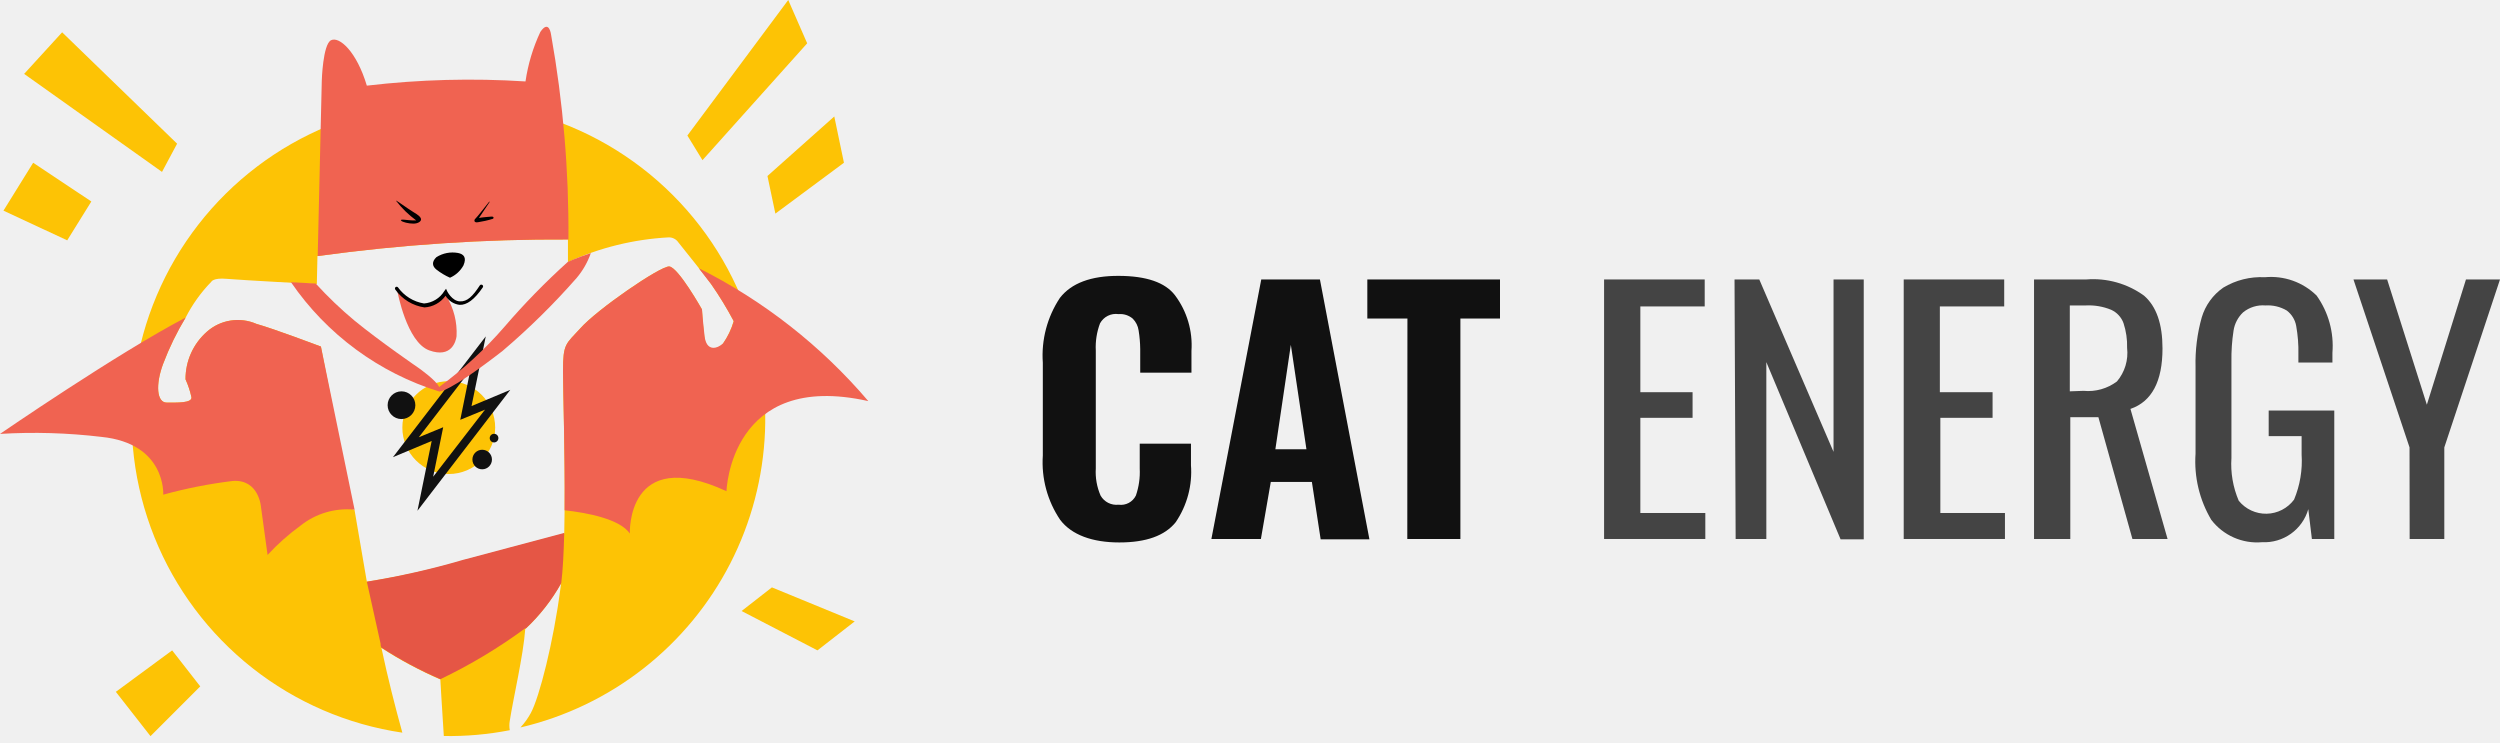
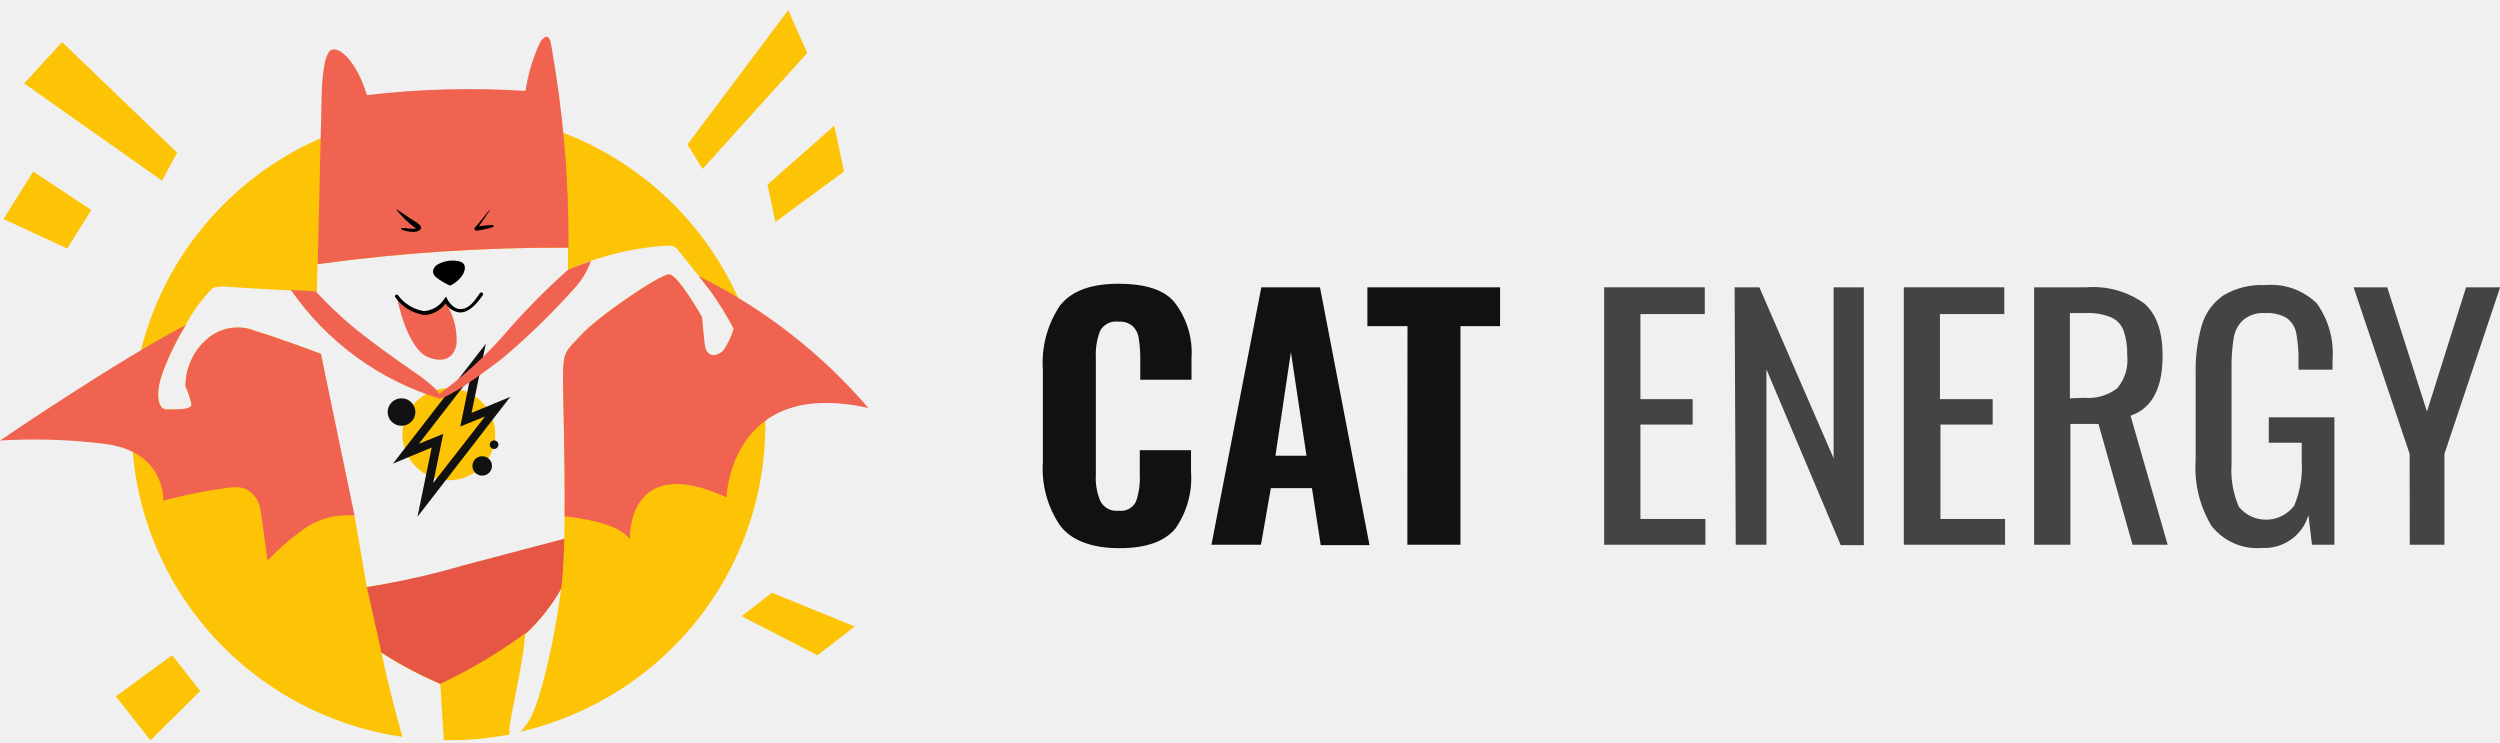
<svg xmlns="http://www.w3.org/2000/svg" width="202" height="60" viewBox="0 0 202 60" fill="none">
  <g clip-path="url(#clip0)">
-     <path d="M59.88 24C58.156 19.869 55.38 16.263 51.828 13.54C48.276 10.817 44.072 9.072 39.636 8.479C35.2 7.887 30.685 8.467 26.543 10.163C22.401 11.859 18.776 14.61 16.028 18.144C13.281 21.677 11.508 25.869 10.885 30.301C10.262 34.733 10.812 39.251 12.479 43.405C14.147 47.558 16.874 51.202 20.388 53.974C23.903 56.745 28.082 58.547 32.51 59.2C31.93 57.11 31.34 54.8 30.82 52.35C32.333 53.331 33.925 54.184 35.58 54.9C35.58 54.9 35.7 57.06 35.86 59.47C37.648 59.501 39.435 59.343 41.19 59C41.145 58.749 41.145 58.491 41.19 58.24C41.48 56.37 42.28 53 42.44 50.83C43.593 49.751 44.572 48.5 45.34 47.12L45.28 47.56C44.73 51.82 43.58 56.37 42.88 57.63C42.653 58.047 42.374 58.434 42.05 58.78C45.67 57.931 49.062 56.305 51.99 54.014C54.919 51.723 57.315 48.823 59.011 45.515C60.707 42.206 61.663 38.568 61.813 34.853C61.963 31.138 61.304 27.435 59.88 24ZM58.41 27.79C57.97 28.22 57.06 28.51 56.91 27.21C56.76 25.91 56.72 25 56.72 25C56.72 25 54.79 21.57 54.07 21.53C53.35 21.49 48.24 25 46.89 26.53C45.72 27.82 45.49 27.73 45.49 30C45.49 31.71 45.71 38.17 45.59 43.11L37.44 45.28C34.878 46.015 32.273 46.59 29.64 47L28.64 41.17H28.5L25.93 28C25.93 28 22.12 26.56 20.72 26.17C20.063 25.882 19.337 25.789 18.628 25.901C17.919 26.012 17.257 26.324 16.72 26.8C16.172 27.28 15.734 27.872 15.435 28.536C15.137 29.201 14.985 29.922 14.99 30.65C15.201 31.115 15.362 31.601 15.47 32.1C15.52 32.58 14.27 32.53 13.47 32.53C12.67 32.53 12.55 31.09 13.18 29.4C13.672 28.101 14.281 26.849 15 25.66C15.541 24.598 16.239 23.624 17.07 22.77C17.07 22.77 17.21 22.43 18.32 22.53C19.43 22.63 25.6 22.96 25.6 22.96L25.65 20.69C32.356 19.764 39.12 19.316 45.89 19.35C45.89 19.96 45.89 20.57 45.89 21.18C48.454 20.01 51.215 19.331 54.03 19.18C54.181 19.176 54.33 19.21 54.464 19.278C54.599 19.346 54.714 19.446 54.8 19.57C55.14 20 57.21 22.57 57.45 22.94C58.122 23.901 58.733 24.903 59.28 25.94C59.093 26.597 58.799 27.218 58.41 27.78V27.79Z" fill="#FDC305" />
-     <path d="M56.46 21.67C56.93 22.27 57.34 22.8 57.46 22.96C58.132 23.921 58.743 24.923 59.29 25.96C59.1 26.595 58.809 27.196 58.43 27.74C57.99 28.17 57.08 28.46 56.93 27.16C56.78 25.86 56.72 25 56.72 25C56.72 25 54.79 21.57 54.07 21.53C53.35 21.49 48.24 25 46.89 26.53C45.72 27.82 45.49 27.73 45.49 30C45.49 31.5 45.66 36.65 45.62 41.23C47.43 41.43 50.09 41.93 50.89 43.11C50.89 43.11 50.6 35.93 58.7 39.69C58.7 39.69 58.98 29.9 70.16 32.41C66.359 27.948 61.7 24.296 56.46 21.67Z" fill="#F06351" />
-     <path d="M45.93 19.35C45.971 13.809 45.502 8.275 44.53 2.82C44.53 2.82 44.38 1.52 43.66 2.58C43.066 3.847 42.662 5.195 42.46 6.58C38.185 6.306 33.894 6.42 29.64 6.92C28.82 4.17 27.42 2.92 26.75 3.25C26.08 3.58 26 6.53 26 6.53L25.67 20.69C32.383 19.763 39.154 19.315 45.93 19.35Z" fill="#F06351" />
-     <path d="M45.35 47.12C45.48 46.05 45.55 44.63 45.59 43.06L37.44 45.23C34.88 45.982 32.274 46.573 29.64 47L30.75 52C30.75 52.11 30.75 52.22 30.82 52.33C32.333 53.311 33.925 54.164 35.58 54.88C37.999 53.724 40.302 52.341 42.46 50.75V50.81C43.608 49.737 44.583 48.492 45.35 47.12Z" fill="#E55645" />
-     <path d="M32 16.22C31.95 16.12 33 16.9 33.41 17.14C33.82 17.38 34.02 17.56 34.02 17.73C34.02 17.9 33.76 18.07 33.4 18.07C33.04 18.07 32.48 17.95 32.4 17.81C32.32 17.67 33 17.81 33.34 17.81H33.63C33.014 17.36 32.466 16.824 32 16.22Z" fill="black" />
-     <path d="M39.5 16.33C39.5 16.33 38.5 17.61 38.41 17.67C38.32 17.73 38.24 18.01 38.6 17.96C39.013 17.898 39.421 17.805 39.82 17.68C39.93 17.62 39.89 17.48 39.7 17.5C39.51 17.52 39.02 17.55 38.7 17.61L39.55 16.34C39.55 16.34 39.58 16.22 39.5 16.33Z" fill="black" />
-     <path d="M36.36 22.44C36.824 22.236 37.207 21.884 37.45 21.44C37.73 20.78 37.45 20.53 37.01 20.44C36.405 20.33 35.78 20.451 35.26 20.78C34.87 21.15 34.92 21.51 35.26 21.78C35.598 22.045 35.967 22.267 36.36 22.44Z" fill="black" />
-     <path d="M36 23.7C35.885 23.927 35.729 24.13 35.54 24.3C35.255 24.529 34.905 24.662 34.54 24.68C33.989 24.734 33.439 24.577 33 24.24C32.798 24.122 32.619 23.97 32.47 23.79C32.37 23.681 32.247 23.596 32.11 23.54C32.11 23.54 32.86 27.65 34.68 28.31C36.5 28.97 36.84 27.55 36.89 27.17C36.951 26.032 36.665 24.902 36.07 23.93C36.07 23.63 36.05 23.83 36 23.7Z" fill="#F06351" />
-     <path d="M34.3 24.84C33.832 24.773 33.383 24.611 32.979 24.366C32.575 24.12 32.225 23.795 31.95 23.41C31.925 23.383 31.912 23.347 31.912 23.31C31.912 23.273 31.925 23.238 31.95 23.21C31.963 23.197 31.979 23.186 31.996 23.179C32.013 23.172 32.031 23.168 32.05 23.168C32.069 23.168 32.087 23.172 32.104 23.179C32.121 23.186 32.137 23.197 32.15 23.21C32.398 23.557 32.712 23.852 33.074 24.077C33.436 24.302 33.839 24.452 34.26 24.52C34.593 24.495 34.915 24.391 35.2 24.217C35.486 24.044 35.725 23.805 35.9 23.52L36.04 23.33L36.14 23.55C36.14 23.55 36.52 24.31 37.14 24.35C37.76 24.39 38.2 23.93 38.77 23.06C38.791 23.028 38.824 23.006 38.862 22.999C38.899 22.991 38.938 22.999 38.97 23.02C39.002 23.041 39.024 23.074 39.032 23.112C39.039 23.149 39.031 23.188 39.01 23.22C38.343 24.2 37.713 24.67 37.12 24.63C36.891 24.6 36.671 24.518 36.477 24.392C36.283 24.266 36.12 24.098 36 23.9C35.804 24.173 35.55 24.399 35.256 24.562C34.962 24.725 34.636 24.82 34.3 24.84Z" fill="black" />
-     <path d="M36.26 38.3C38.331 38.3 40.01 36.621 40.01 34.55C40.01 32.479 38.331 30.8 36.26 30.8C34.189 30.8 32.51 32.479 32.51 34.55C32.51 36.621 34.189 38.3 36.26 38.3Z" fill="#FDC305" />
-     <path d="M41.23 31.5L38.1 32.81L39.25 27.18L31.75 36.94L34.88 35.63L33.73 41.27L41.23 31.5ZM33.84 35.33L38 29.92L37.19 33.92L39.19 33.1L35 38.52L35.81 34.52L33.84 35.33Z" fill="#111111" />
-     <path d="M32.44 33.86C33.059 33.86 33.56 33.359 33.56 32.74C33.56 32.121 33.059 31.62 32.44 31.62C31.821 31.62 31.32 32.121 31.32 32.74C31.32 33.359 31.821 33.86 32.44 33.86Z" fill="#111111" />
-     <path d="M38.96 37.92C39.396 37.92 39.75 37.566 39.75 37.13C39.75 36.694 39.396 36.34 38.96 36.34C38.524 36.34 38.17 36.694 38.17 37.13C38.17 37.566 38.524 37.92 38.96 37.92Z" fill="#111111" />
-     <path d="M39.92 35.75C40.113 35.75 40.27 35.593 40.27 35.4C40.27 35.207 40.113 35.05 39.92 35.05C39.727 35.05 39.57 35.207 39.57 35.4C39.57 35.593 39.727 35.75 39.92 35.75Z" fill="#111111" />
-     <path d="M45.88 21.16C44.075 22.787 42.375 24.527 40.79 26.37C39.211 28.199 37.43 29.843 35.48 31.27C35.26 30.74 33.85 29.75 33.85 29.75C33.85 29.75 30.71 27.6 28.65 25.91C27.536 24.983 26.487 23.98 25.51 22.91L23.51 22.8C26.397 27.017 30.627 30.133 35.51 31.64C36.37 31.5 38.79 29.77 40.6 28.36C42.741 26.539 44.747 24.564 46.6 22.45C47.098 21.858 47.484 21.18 47.74 20.45C46.6 20.83 45.88 21.16 45.88 21.16Z" fill="#F06351" />
-     <path d="M65.22 3.5L56.76 12.94L55.54 10.95L63.69 0L65.22 3.5Z" fill="#FDC305" />
-     <path d="M62.65 17.26L68.19 13.15L67.41 9.41L62.01 14.22L62.65 17.26Z" fill="#FDC305" />
-     <path d="M59.92 49.37L66.05 52.55L69.06 50.21L62.37 47.46L59.92 49.37Z" fill="#FDC305" />
-     <path d="M1.95 5.97L5.02 2.61L14.31 11.61L13.09 13.89L1.95 5.97Z" fill="#FDC305" />
-     <path d="M7.38 16.28L2.68 13.15L0.28 17.02L5.43 19.42L7.38 16.28Z" fill="#FDC305" />
-     <path d="M13.91 52.55L9.36 55.9L12.16 59.48L16.18 55.46L13.91 52.55Z" fill="#FDC305" />
-     <path d="M25.93 28C25.93 28 22.12 26.56 20.72 26.17C20.063 25.882 19.337 25.789 18.628 25.901C17.919 26.012 17.257 26.324 16.72 26.8C16.172 27.28 15.734 27.872 15.435 28.536C15.137 29.201 14.985 29.922 14.99 30.65C15.201 31.115 15.362 31.601 15.47 32.1C15.52 32.58 14.27 32.53 13.47 32.53C12.67 32.53 12.55 31.09 13.18 29.4C13.671 28.101 14.281 26.849 15 25.66C9.55 28.5 0 35.06 0 35.06C2.732 34.895 5.473 34.976 8.19 35.3C13.44 35.83 13.19 39.97 13.19 39.97C15.037 39.461 16.918 39.09 18.82 38.86C20.94 38.72 21.09 40.98 21.09 40.98L21.62 44.84C22.425 43.969 23.312 43.179 24.27 42.48C25.505 41.492 27.076 41.025 28.65 41.18L25.93 28Z" fill="#F06351" />
-     <path d="M85.66 42C84.63 40.474 84.137 38.648 84.26 36.81V29.31C84.13 27.459 84.615 25.617 85.64 24.07C86.567 22.877 88.15 22.283 90.39 22.29C92.63 22.297 94.147 22.82 94.94 23.86C95.907 25.149 96.379 26.742 96.27 28.35V30.11H92.13V28.2C92.124 27.697 92.081 27.196 92 26.7C91.95 26.341 91.785 26.008 91.53 25.75C91.373 25.615 91.19 25.513 90.992 25.449C90.795 25.386 90.587 25.362 90.38 25.38C90.083 25.336 89.78 25.384 89.511 25.518C89.243 25.652 89.023 25.866 88.88 26.13C88.617 26.832 88.501 27.581 88.54 28.33V37.85C88.494 38.604 88.628 39.358 88.93 40.05C89.074 40.3 89.288 40.502 89.546 40.632C89.803 40.761 90.093 40.813 90.38 40.78C90.662 40.82 90.948 40.77 91.2 40.637C91.451 40.504 91.654 40.295 91.78 40.04C92.022 39.336 92.127 38.593 92.09 37.85V35.85H96.23V37.58C96.352 39.211 95.918 40.836 95 42.19C94.12 43.29 92.6 43.83 90.44 43.83C88.28 43.83 86.59 43.23 85.66 42Z" fill="#111111" />
-     <path d="M101.91 22.58H106.65L110.65 43.58H106.71L106 38.94H102.68L101.88 43.55H97.88L101.91 22.58ZM105.56 36.3L104.3 27.86L103.05 36.3H105.56Z" fill="#111111" />
-     <path d="M113.72 25.74H110.48V22.58H121.2V25.74H118V43.55H113.71L113.72 25.74Z" fill="#111111" />
-     <path d="M129.61 22.58H137.74V24.76H132.54V31.69H136.76V33.76H132.54V41.45H137.79V43.55H129.61V22.58Z" fill="#444444" />
-     <path d="M140.15 22.58H142.15L148.15 36.51V22.58H150.59V43.58H148.72L142.72 29.26V43.55H140.24L140.15 22.58Z" fill="#444444" />
-     <path d="M153.82 22.58H161.94V24.76H156.74V31.69H161V33.76H156.78V41.45H162V43.55H153.82V22.58Z" fill="#444444" />
-     <path d="M164.35 22.58H168.57C170.233 22.446 171.889 22.911 173.24 23.89C174.24 24.76 174.73 26.18 174.73 28.15C174.73 30.817 173.867 32.447 172.14 33.04L175.14 43.55H172.3L169.55 33.71H167.28V43.55H164.35V22.58ZM168.35 31.58C169.313 31.673 170.277 31.402 171.05 30.82C171.364 30.448 171.599 30.016 171.74 29.55C171.881 29.084 171.925 28.594 171.87 28.11C171.89 27.432 171.792 26.755 171.58 26.11C171.494 25.872 171.361 25.654 171.189 25.469C171.018 25.283 170.81 25.134 170.58 25.03C169.931 24.764 169.231 24.644 168.53 24.68H167.24V31.62L168.35 31.58Z" fill="#444444" />
-     <path d="M178.67 42C177.714 40.387 177.271 38.521 177.4 36.65V29.65C177.366 28.299 177.534 26.951 177.9 25.65C178.189 24.672 178.803 23.822 179.64 23.24C180.651 22.631 181.821 22.338 183 22.4C183.762 22.328 184.532 22.422 185.254 22.678C185.976 22.934 186.633 23.344 187.18 23.88C188.139 25.224 188.593 26.864 188.46 28.51V29.29H185.71V28.64C185.729 27.863 185.668 27.085 185.53 26.32C185.439 25.83 185.168 25.391 184.77 25.09C184.251 24.784 183.652 24.641 183.05 24.68C182.397 24.624 181.748 24.825 181.24 25.24C180.825 25.634 180.554 26.154 180.47 26.72C180.343 27.544 180.286 28.377 180.3 29.21V37C180.221 38.184 180.423 39.37 180.89 40.46C181.161 40.795 181.506 41.064 181.897 41.246C182.288 41.428 182.716 41.518 183.147 41.509C183.578 41.501 184.002 41.394 184.386 41.196C184.769 40.999 185.102 40.716 185.36 40.37C185.842 39.217 186.051 37.967 185.97 36.72V35.24H183.31V33.17H188.61V43.55H186.8L186.51 41.14C186.281 41.941 185.788 42.64 185.11 43.125C184.433 43.61 183.612 43.851 182.78 43.81C181.998 43.879 181.211 43.749 180.493 43.433C179.774 43.116 179.147 42.623 178.67 42Z" fill="#444444" />
-     <path d="M194.69 36.15L190.16 22.58H192.88L196.09 32.7L199.25 22.58H202L197.5 36.15V43.55H194.7L194.69 36.15Z" fill="#444444" />
+     <path d="M59.882 24.623C58.158 20.526 55.382 16.949 51.83 14.247C48.278 11.546 44.074 9.815 39.637 9.228C35.201 8.64 30.686 9.216 26.544 10.898C22.402 12.58 18.776 15.309 16.029 18.814C13.281 22.319 11.508 26.477 10.885 30.873C10.262 35.27 10.812 39.751 12.479 43.871C14.147 47.991 16.874 51.606 20.389 54.355C23.903 57.104 28.083 58.892 32.511 59.539C31.931 57.466 31.341 55.175 30.821 52.744C32.334 53.718 33.926 54.564 35.581 55.274V55.274C35.581 55.274 35.701 57.416 35.861 59.807C37.65 59.837 39.436 59.681 41.191 59.341C41.146 59.091 41.146 58.836 41.191 58.587C41.481 56.732 42.282 53.389 42.442 51.237C43.595 50.167 44.573 48.925 45.342 47.557V47.557L45.282 47.993C44.732 52.219 43.582 56.732 42.882 57.982C42.655 58.395 42.376 58.779 42.052 59.123C45.672 58.28 49.063 56.667 51.992 54.395C54.921 52.123 57.317 49.246 59.013 45.964C60.709 42.682 61.666 39.074 61.816 35.389C61.966 31.703 61.306 28.03 59.882 24.623V24.623ZM58.412 28.383C57.972 28.809 57.062 29.097 56.912 27.807C56.762 26.518 56.722 25.615 56.722 25.615C56.722 25.615 54.792 22.213 54.072 22.173C53.352 22.133 48.242 25.615 46.892 27.133C45.722 28.412 45.492 28.323 45.492 30.575C45.492 32.271 45.712 38.679 45.592 43.579L37.441 45.731C34.88 46.461 32.274 47.031 29.641 47.438L28.641 41.655H28.501L25.931 28.591C25.931 28.591 22.121 27.163 20.721 26.776C20.063 26.49 19.337 26.398 18.628 26.508C17.919 26.619 17.258 26.929 16.72 27.401C16.172 27.877 15.734 28.464 15.435 29.123C15.137 29.782 14.985 30.497 14.99 31.22C15.202 31.68 15.363 32.163 15.47 32.658C15.52 33.134 14.27 33.084 13.47 33.084C12.67 33.084 12.55 31.656 13.18 29.98C13.672 28.691 14.281 27.449 15 26.27C15.541 25.217 16.239 24.25 17.07 23.403C17.07 23.403 17.21 23.066 18.32 23.165C19.43 23.264 25.601 23.592 25.601 23.592L25.651 21.34C32.357 20.421 39.121 19.977 45.892 20.011C45.892 20.616 45.892 21.221 45.892 21.826C48.456 20.665 51.217 19.992 54.032 19.842C54.183 19.838 54.332 19.872 54.466 19.939C54.601 20.007 54.716 20.106 54.802 20.229C55.142 20.655 57.212 23.205 57.452 23.572C58.125 24.525 58.736 25.518 59.282 26.547C59.095 27.199 58.801 27.816 58.412 28.373V28.383Z" fill="#FDC305" />
+     <path d="M56.463 22.312C56.933 22.907 57.343 23.433 57.463 23.592C58.135 24.544 58.746 25.538 59.293 26.567C59.103 27.198 58.812 27.794 58.433 28.333C57.993 28.759 57.083 29.047 56.933 27.758C56.783 26.468 56.723 25.615 56.723 25.615C56.723 25.615 54.793 22.213 54.073 22.173C53.353 22.133 48.242 25.615 46.892 27.133C45.722 28.412 45.492 28.323 45.492 30.575C45.492 32.063 45.662 37.171 45.622 41.714C47.432 41.913 50.093 42.408 50.892 43.579C50.892 43.579 50.602 36.457 58.703 40.187C58.703 40.187 58.983 30.476 70.163 32.965C66.363 28.539 61.703 24.916 56.463 22.312V22.312Z" fill="#F06351" />
+     <path d="M45.932 20.011C45.973 14.514 45.504 9.026 44.532 3.614C44.532 3.614 44.382 2.325 43.662 3.376C43.068 4.633 42.664 5.97 42.462 7.344C38.187 7.072 33.896 7.185 29.642 7.681C28.821 4.953 27.421 3.713 26.751 4.041C26.081 4.368 26.001 7.294 26.001 7.294L25.671 21.34C32.385 20.42 39.155 19.976 45.932 20.011V20.011Z" fill="#F06351" />
+     <path d="M45.352 47.557C45.481 46.495 45.551 45.087 45.592 43.529L37.441 45.682C34.881 46.428 32.276 47.014 29.642 47.438L30.752 52.397C30.752 52.506 30.752 52.615 30.822 52.724C32.334 53.698 33.926 54.544 35.581 55.254C38 54.107 40.304 52.735 42.462 51.157V51.217C43.61 50.152 44.584 48.917 45.352 47.557V47.557Z" fill="#E55645" />
+     <path d="M32.002 16.906C31.952 16.807 33.002 17.58 33.412 17.819C33.822 18.057 34.022 18.235 34.022 18.404C34.022 18.572 33.762 18.741 33.402 18.741C33.042 18.741 32.482 18.622 32.402 18.483C32.322 18.344 33.002 18.483 33.342 18.483H33.632C33.016 18.036 32.467 17.505 32.002 16.906Z" fill="black" />
+     <path d="M39.502 17.015C39.502 17.015 38.502 18.285 38.412 18.344C38.322 18.404 38.242 18.681 38.602 18.632C39.015 18.571 39.423 18.478 39.822 18.354C39.932 18.295 39.892 18.156 39.702 18.176C39.512 18.195 39.022 18.225 38.702 18.285L39.552 17.025C39.552 17.025 39.582 16.906 39.502 17.015Z" fill="black" />
+     <path d="M36.362 23.076C36.825 22.873 37.208 22.524 37.452 22.084C37.732 21.429 37.452 21.181 37.012 21.092C36.406 20.982 35.782 21.103 35.262 21.429C34.872 21.796 34.922 22.153 35.262 22.421C35.599 22.684 35.969 22.904 36.362 23.076V23.076Z" fill="black" />
+     <path d="M36.002 24.326C35.887 24.55 35.731 24.752 35.542 24.921C35.257 25.148 34.907 25.28 34.542 25.298C33.991 25.351 33.441 25.195 33.002 24.861C32.8 24.744 32.621 24.593 32.472 24.415C32.371 24.307 32.249 24.222 32.112 24.167C32.112 24.167 32.862 28.244 34.682 28.898C36.502 29.553 36.842 28.145 36.892 27.768C36.953 26.639 36.667 25.518 36.072 24.554C36.072 24.256 36.052 24.454 36.002 24.326Z" fill="#F06351" />
+     <path d="M34.302 25.456C33.834 25.39 33.384 25.23 32.98 24.986C32.576 24.742 32.226 24.419 31.952 24.038C31.927 24.011 31.913 23.975 31.913 23.939C31.913 23.902 31.927 23.867 31.952 23.84C31.965 23.826 31.98 23.816 31.997 23.809C32.014 23.802 32.033 23.798 32.052 23.798C32.07 23.798 32.089 23.802 32.106 23.809C32.123 23.816 32.139 23.826 32.152 23.84C32.399 24.184 32.713 24.476 33.075 24.699C33.437 24.922 33.841 25.072 34.262 25.139C34.595 25.114 34.917 25.011 35.202 24.839C35.487 24.666 35.727 24.429 35.902 24.147L36.042 23.959L36.142 24.177C36.142 24.177 36.522 24.931 37.142 24.97C37.762 25.01 38.202 24.554 38.772 23.691C38.793 23.659 38.826 23.637 38.863 23.63C38.901 23.622 38.94 23.63 38.972 23.651C39.003 23.672 39.026 23.705 39.033 23.742C39.041 23.779 39.033 23.818 39.012 23.849C38.345 24.822 37.715 25.288 37.122 25.248C36.892 25.218 36.673 25.137 36.479 25.012C36.285 24.887 36.122 24.72 36.002 24.524C35.806 24.795 35.552 25.019 35.258 25.181C34.964 25.342 34.637 25.436 34.302 25.456Z" fill="black" />
+     <path d="M36.262 38.808C38.333 38.808 40.012 37.142 40.012 35.088C40.012 33.034 38.333 31.368 36.262 31.368C34.191 31.368 32.512 33.034 32.512 35.088C32.512 37.142 34.191 38.808 36.262 38.808Z" fill="#FDC305" />
+     <path d="M41.232 32.063L38.102 33.362L39.252 27.777L31.752 37.459L34.882 36.159L33.732 41.754L41.232 32.063ZM33.842 35.862L38.002 30.495L37.192 34.463L39.192 33.65L35.002 39.026L35.812 35.058L33.842 35.862Z" fill="#111111" />
+     <path d="M32.441 34.404C33.06 34.404 33.562 33.906 33.562 33.293C33.562 32.679 33.06 32.182 32.441 32.182C31.823 32.182 31.322 32.679 31.322 33.293C31.322 33.906 31.823 34.404 32.441 34.404Z" fill="#111111" />
+     <path d="M38.962 38.431C39.398 38.431 39.752 38.08 39.752 37.647C39.752 37.214 39.398 36.864 38.962 36.864C38.526 36.864 38.172 37.214 38.172 37.647C38.172 38.08 38.526 38.431 38.962 38.431Z" fill="#111111" />
+     <path d="M39.922 36.278C40.115 36.278 40.272 36.123 40.272 35.931C40.272 35.739 40.115 35.584 39.922 35.584C39.729 35.584 39.572 35.739 39.572 35.931C39.572 36.123 39.729 36.278 39.922 36.278Z" fill="#111111" />
+     <path d="M45.882 21.806C44.077 23.42 42.377 25.146 40.792 26.974C39.213 28.789 37.432 30.419 35.482 31.834C35.262 31.309 33.852 30.327 33.852 30.327C33.852 30.327 30.712 28.194 28.651 26.518C27.538 25.598 26.489 24.604 25.511 23.542L23.511 23.433C26.398 27.616 30.628 30.707 35.512 32.202C36.372 32.063 38.792 30.347 40.602 28.948C42.743 27.142 44.749 25.182 46.602 23.086C47.1 22.498 47.487 21.826 47.742 21.102C46.602 21.479 45.882 21.806 45.882 21.806Z" fill="#F06351" />
+     <path d="M65.223 4.289L56.763 13.652L55.543 11.678L63.693 0.817L65.223 4.289Z" fill="#FDC305" />
+     <path d="M62.653 17.938L68.193 13.861L67.413 10.151L62.013 14.922L62.653 17.938Z" fill="#FDC305" />
+     <path d="M59.923 49.788L66.053 52.943L69.063 50.622L62.373 47.894L59.923 49.788Z" fill="#FDC305" />
+     <path d="M1.95 6.739L5.02 3.406L14.31 12.333L13.09 14.595L1.95 6.739Z" fill="#FDC305" />
+     <path d="M7.38 16.965L2.68 13.861L0.28 17.7L5.43 20.08L7.38 16.965Z" fill="#FDC305" />
+     <path d="M13.91 52.943L9.36 56.266L12.16 59.817L16.18 55.829L13.91 52.943Z" fill="#FDC305" />
+     <path d="M25.931 28.591C25.931 28.591 22.121 27.163 20.721 26.776C20.064 26.49 19.338 26.398 18.629 26.508C17.92 26.619 17.258 26.929 16.721 27.401C16.173 27.877 15.735 28.464 15.436 29.123C15.137 29.782 14.986 30.497 14.991 31.22C15.202 31.68 15.363 32.163 15.471 32.658C15.521 33.134 14.271 33.084 13.471 33.084C12.671 33.084 12.551 31.656 13.181 29.98C13.672 28.691 14.281 27.449 15.001 26.27C9.55 29.087 0 35.594 0 35.594C2.732 35.431 5.473 35.51 8.19 35.832C13.441 36.358 13.191 40.464 13.191 40.464C15.037 39.959 16.919 39.591 18.821 39.363C20.941 39.224 21.091 41.466 21.091 41.466L21.621 45.295C22.426 44.431 23.313 43.647 24.271 42.954C25.506 41.974 27.078 41.511 28.651 41.664V41.664L25.931 28.591Z" fill="#F06351" />
+     <path d="M85.664 42.478C84.634 40.964 84.141 39.152 84.264 37.33V29.89C84.134 28.054 84.619 26.227 85.644 24.693C86.571 23.509 88.154 22.92 90.394 22.927C92.634 22.934 94.151 23.453 94.944 24.484C95.912 25.763 96.383 27.343 96.274 28.938V30.684H92.134V28.789C92.129 28.291 92.085 27.793 92.004 27.301C91.954 26.945 91.789 26.615 91.534 26.359C91.377 26.225 91.194 26.124 90.996 26.061C90.799 25.998 90.591 25.974 90.384 25.992C90.087 25.948 89.784 25.996 89.516 26.129C89.247 26.262 89.027 26.474 88.884 26.736C88.621 27.433 88.505 28.175 88.544 28.918V38.361C88.499 39.109 88.632 39.857 88.934 40.544C89.078 40.791 89.293 40.992 89.55 41.12C89.808 41.249 90.098 41.3 90.384 41.268C90.666 41.307 90.953 41.258 91.204 41.126C91.455 40.994 91.659 40.787 91.784 40.534C92.026 39.836 92.131 39.099 92.094 38.361V36.377H96.234V38.094C96.356 39.712 95.922 41.323 95.004 42.666C94.124 43.758 92.604 44.293 90.444 44.293C88.284 44.293 86.594 43.698 85.664 42.478Z" fill="#111111" />
+     <path d="M101.915 23.215H106.655L110.655 44.045H106.715L106.005 39.443H102.685L101.885 44.015H97.885L101.915 23.215ZM105.565 36.824L104.305 28.452L103.055 36.824H105.565Z" fill="#111111" />
+     <path d="M113.725 26.349H110.485V23.215H121.205V26.349H118.005V44.015H113.715L113.725 26.349Z" fill="#111111" />
+     <path d="M129.616 23.215H137.746V25.377H132.546V32.251H136.766V34.304H132.546V41.932H137.796V44.015H129.616V23.215Z" fill="#444444" />
+     <path d="M140.157 23.215H142.157L148.157 37.032V23.215H150.597V44.045H148.727L142.727 29.841V44.015H140.247L140.157 23.215Z" fill="#444444" />
+     <path d="M153.828 23.215H161.948V25.377H156.748V32.251H161.008V34.304H156.788V41.932H162.008V44.015H153.828V23.215Z" fill="#444444" />
+     <path d="M164.358 23.215H168.578C170.241 23.082 171.897 23.543 173.248 24.514C174.248 25.377 174.738 26.786 174.738 28.74C174.738 31.385 173.875 33.002 172.148 33.59L175.148 44.015H172.308L169.558 34.255H167.288V44.015H164.358V23.215ZM168.358 32.142C169.322 32.234 170.285 31.965 171.058 31.388C171.372 31.019 171.607 30.59 171.748 30.128C171.889 29.666 171.933 29.18 171.878 28.7C171.898 28.027 171.8 27.356 171.588 26.716C171.502 26.48 171.369 26.264 171.198 26.08C171.026 25.896 170.819 25.748 170.588 25.645C169.939 25.381 169.239 25.262 168.538 25.298H167.248V32.182L168.358 32.142Z" fill="#444444" />
+     <path d="M178.679 42.478C177.723 40.877 177.28 39.027 177.409 37.171V30.228C177.374 28.888 177.543 27.55 177.909 26.26C178.198 25.29 178.811 24.447 179.649 23.869C180.66 23.265 181.83 22.975 183.009 23.036C183.771 22.964 184.54 23.058 185.262 23.312C185.984 23.565 186.642 23.972 187.189 24.504C188.148 25.837 188.602 27.464 188.469 29.097V29.87H185.719V29.226C185.738 28.455 185.677 27.683 185.539 26.924C185.448 26.438 185.177 26.003 184.779 25.704C184.26 25.401 183.66 25.259 183.059 25.298C182.406 25.242 181.756 25.442 181.249 25.853C180.834 26.244 180.563 26.76 180.479 27.321C180.352 28.138 180.295 28.965 180.309 29.791V37.518C180.229 38.692 180.432 39.869 180.899 40.95C181.17 41.283 181.515 41.55 181.906 41.73C182.297 41.91 182.725 42 183.156 41.991C183.587 41.983 184.011 41.876 184.394 41.68C184.778 41.484 185.111 41.204 185.369 40.861C185.851 39.717 186.059 38.478 185.979 37.24V35.773H183.319V33.719H188.619V44.015H186.809L186.519 41.625C186.29 42.419 185.796 43.113 185.119 43.594C184.442 44.075 183.621 44.314 182.789 44.273C182.007 44.342 181.22 44.213 180.501 43.899C179.783 43.585 179.156 43.096 178.679 42.478V42.478Z" fill="#444444" />
+     <path d="M194.699 36.675L190.169 23.215H192.889L196.099 33.253L199.259 23.215H202.009L197.509 36.675V44.015H194.709L194.699 36.675Z" fill="#444444" />
  </g>
  <defs>
    <clipPath id="clip0">
-       <rect width="201.99" height="59.48" fill="white" />
+       <rect width="202" height="59" fill="white" transform="translate(0 0.816833)" />
    </clipPath>
  </defs>
</svg>
